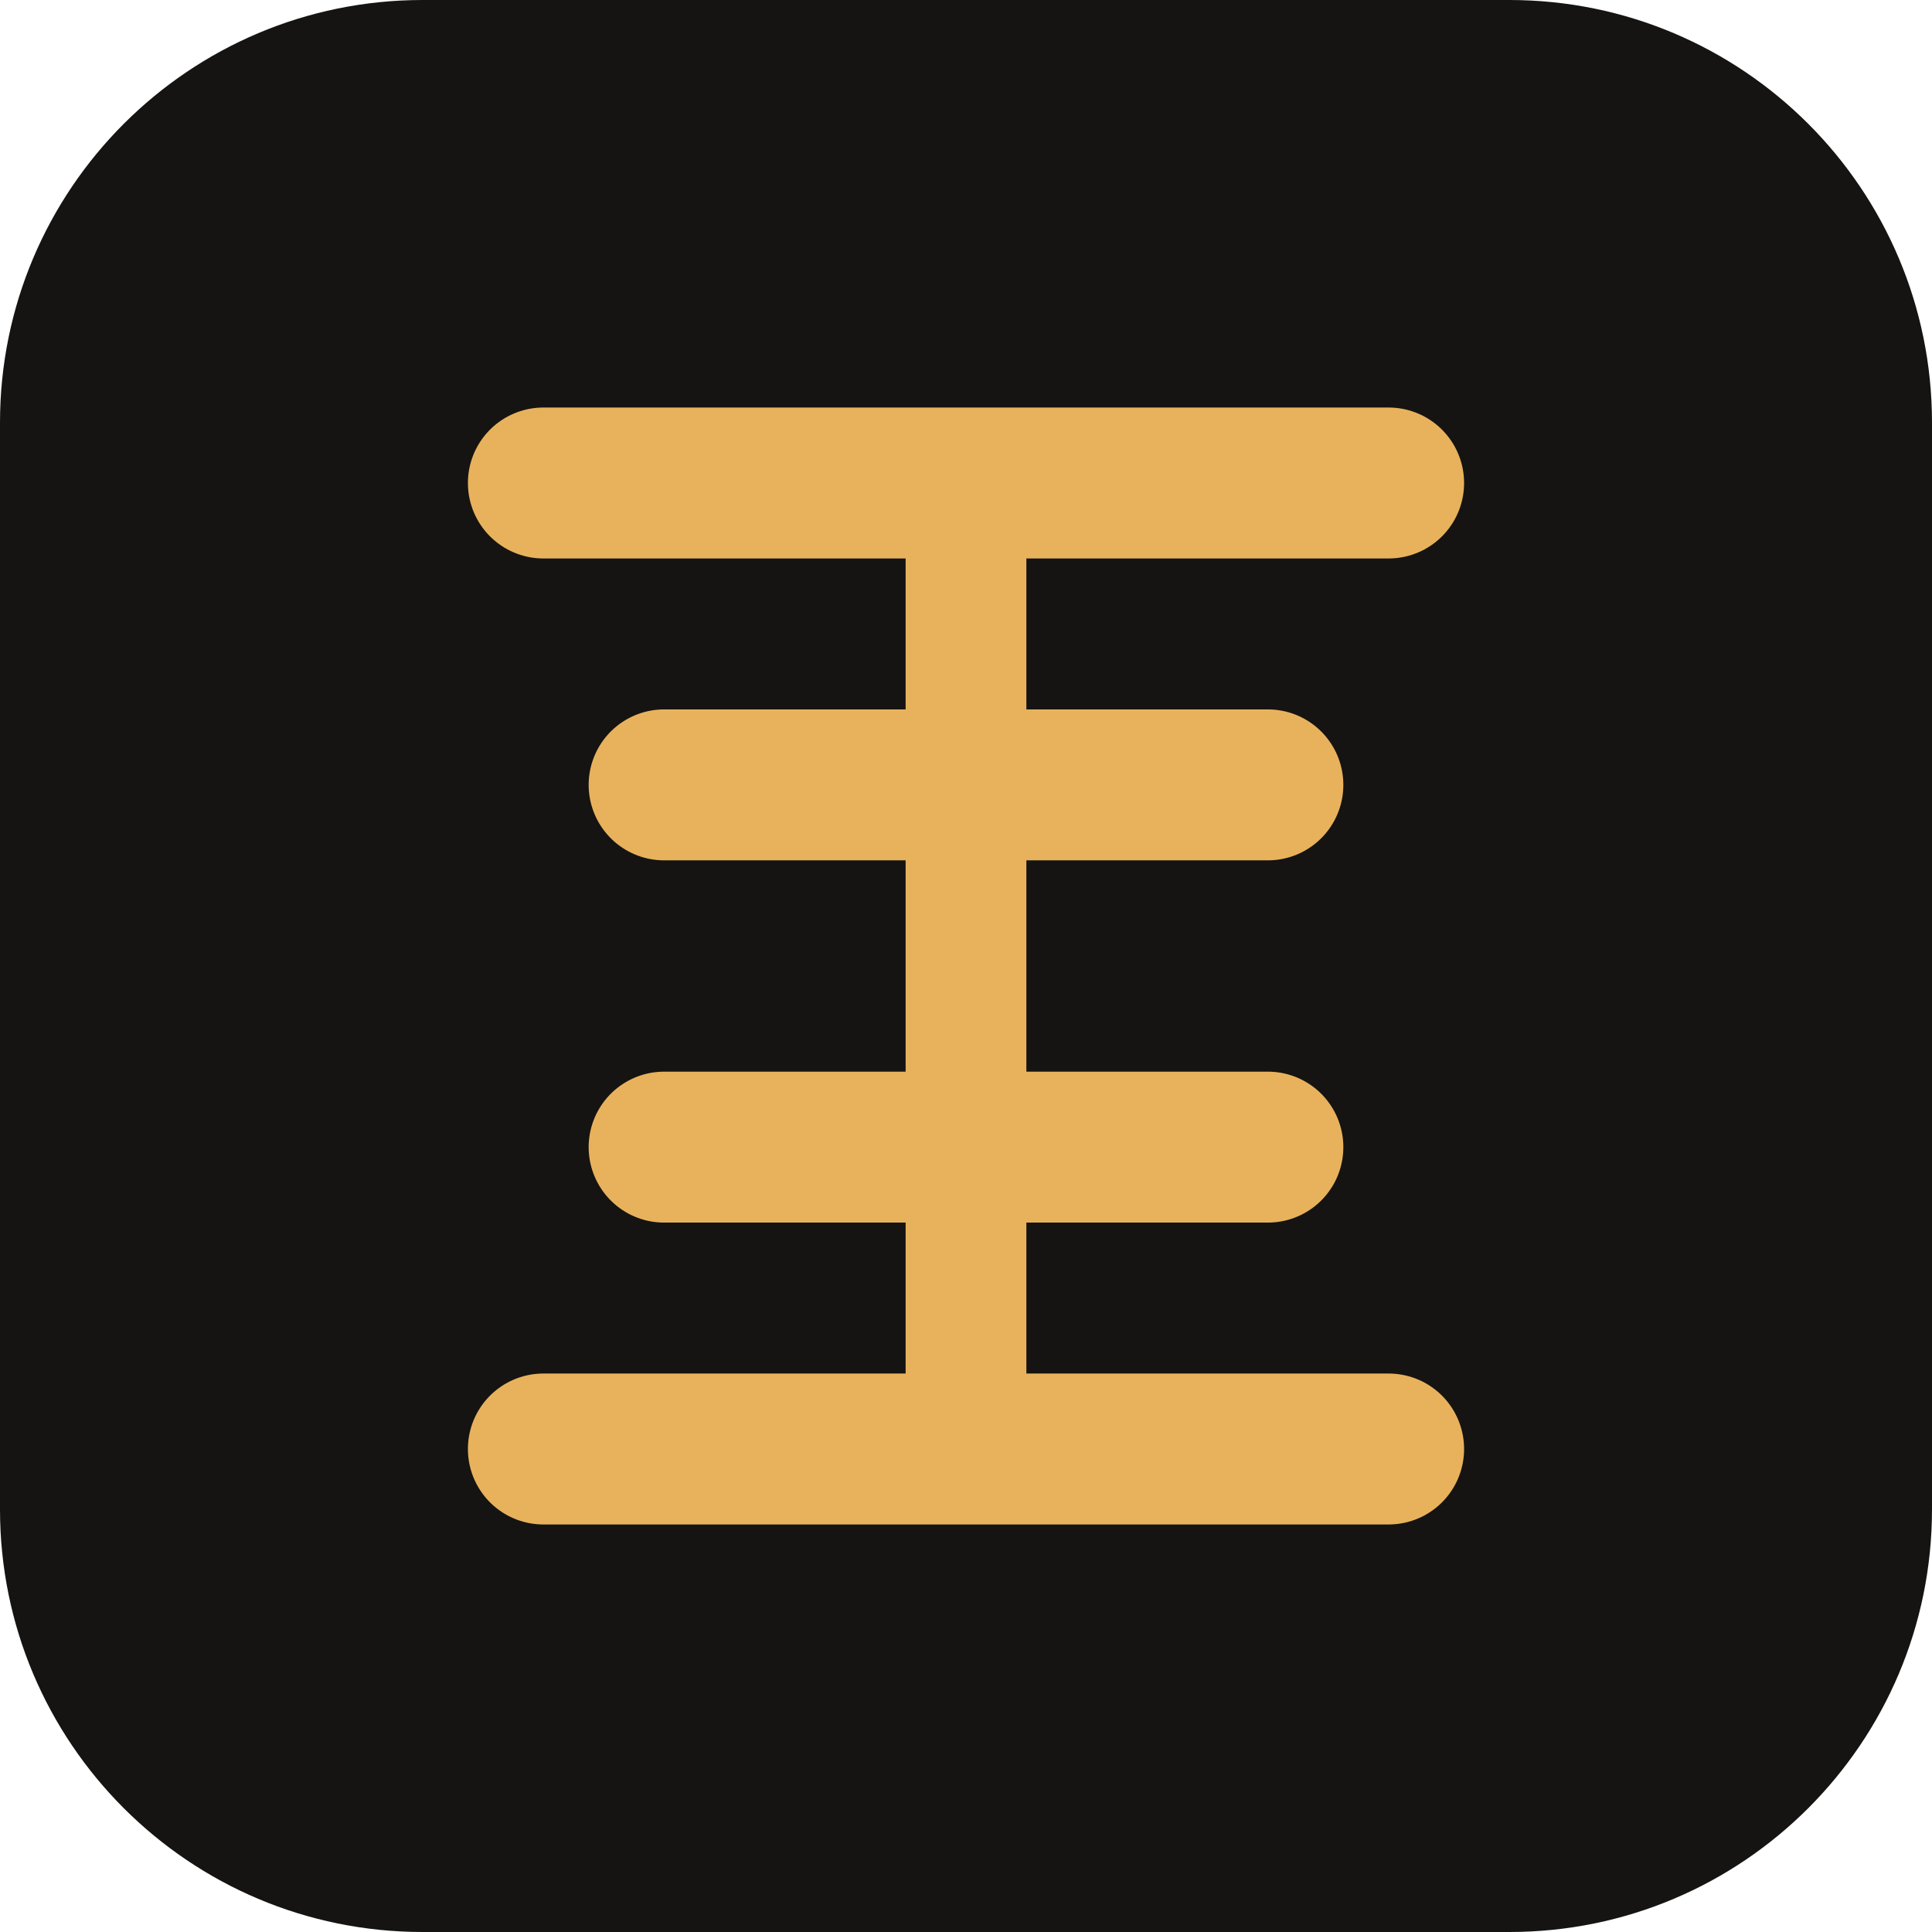
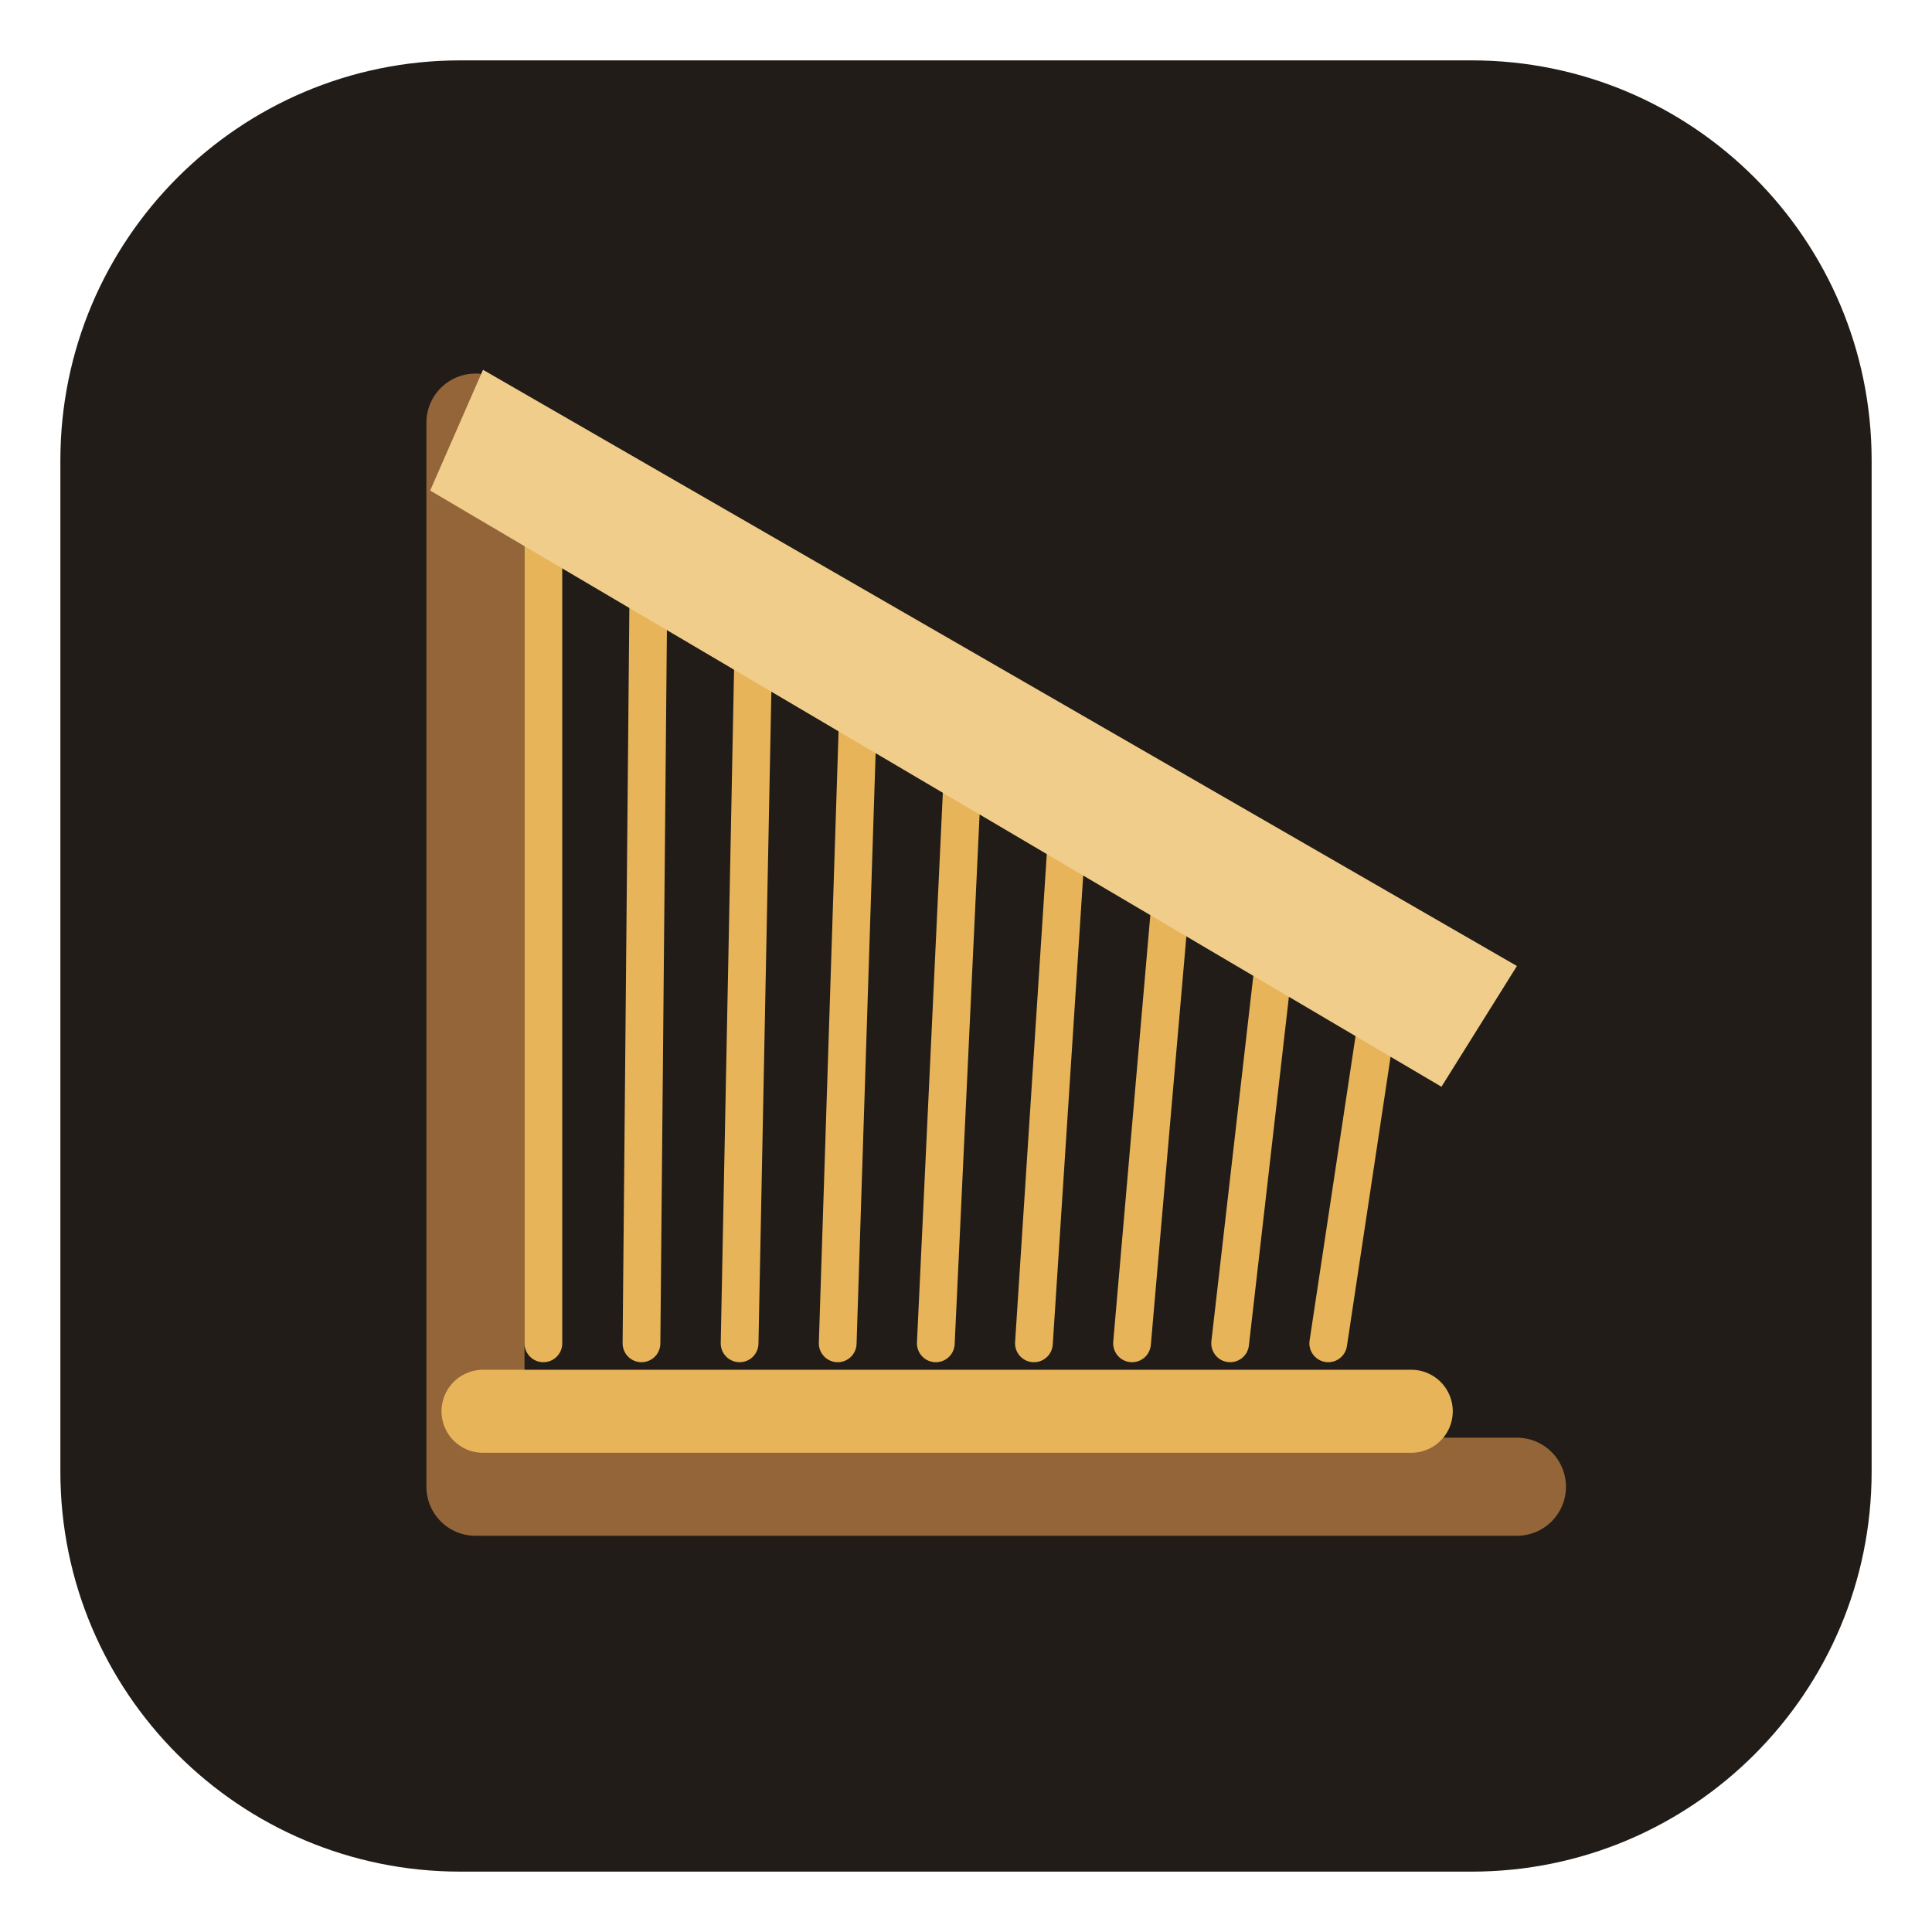
- <svg xmlns="http://www.w3.org/2000/svg" viewBox="0 0 64 64">
-   <rect width="64" height="64" rx="14" fill="#151412" />
-   <g fill="none" stroke="#e8b25c" stroke-width="5" stroke-linecap="round">
-     <path d="M18 16h28M22 26h20M22 38h20M18 48h28" />
-     <path d="M32 16v32" stroke-width="4" />
+ <svg xmlns="http://www.w3.org/2000/svg" viewBox="0 0 256 256" width="256" height="256" role="img" aria-label="Baliset: Ninefold">
+   <rect x="8" y="8" width="240" height="240" rx="53" fill="#211C17" />
+   <path d="M63 56V197H201" fill="none" stroke="#936538" stroke-width="13" stroke-linejoin="round" stroke-linecap="round" />
+   <g fill="none" stroke="#E8B45A" stroke-width="5" stroke-linecap="round">
+     <path d="M72 61L72 178M86 69L85 178M100 77L98 178M114 85L111 178M128 93L124 178M142 101L137 178M156 109L150 178M170 117L163 178M184 125L176 178" />
  </g>
+   <path d="M64 49L201 128L191 144L57 65Z" fill="#F1CD8B" />
+   <path d="M64 187H187" stroke="#E8B45A" stroke-width="11" stroke-linecap="round" />
</svg>
